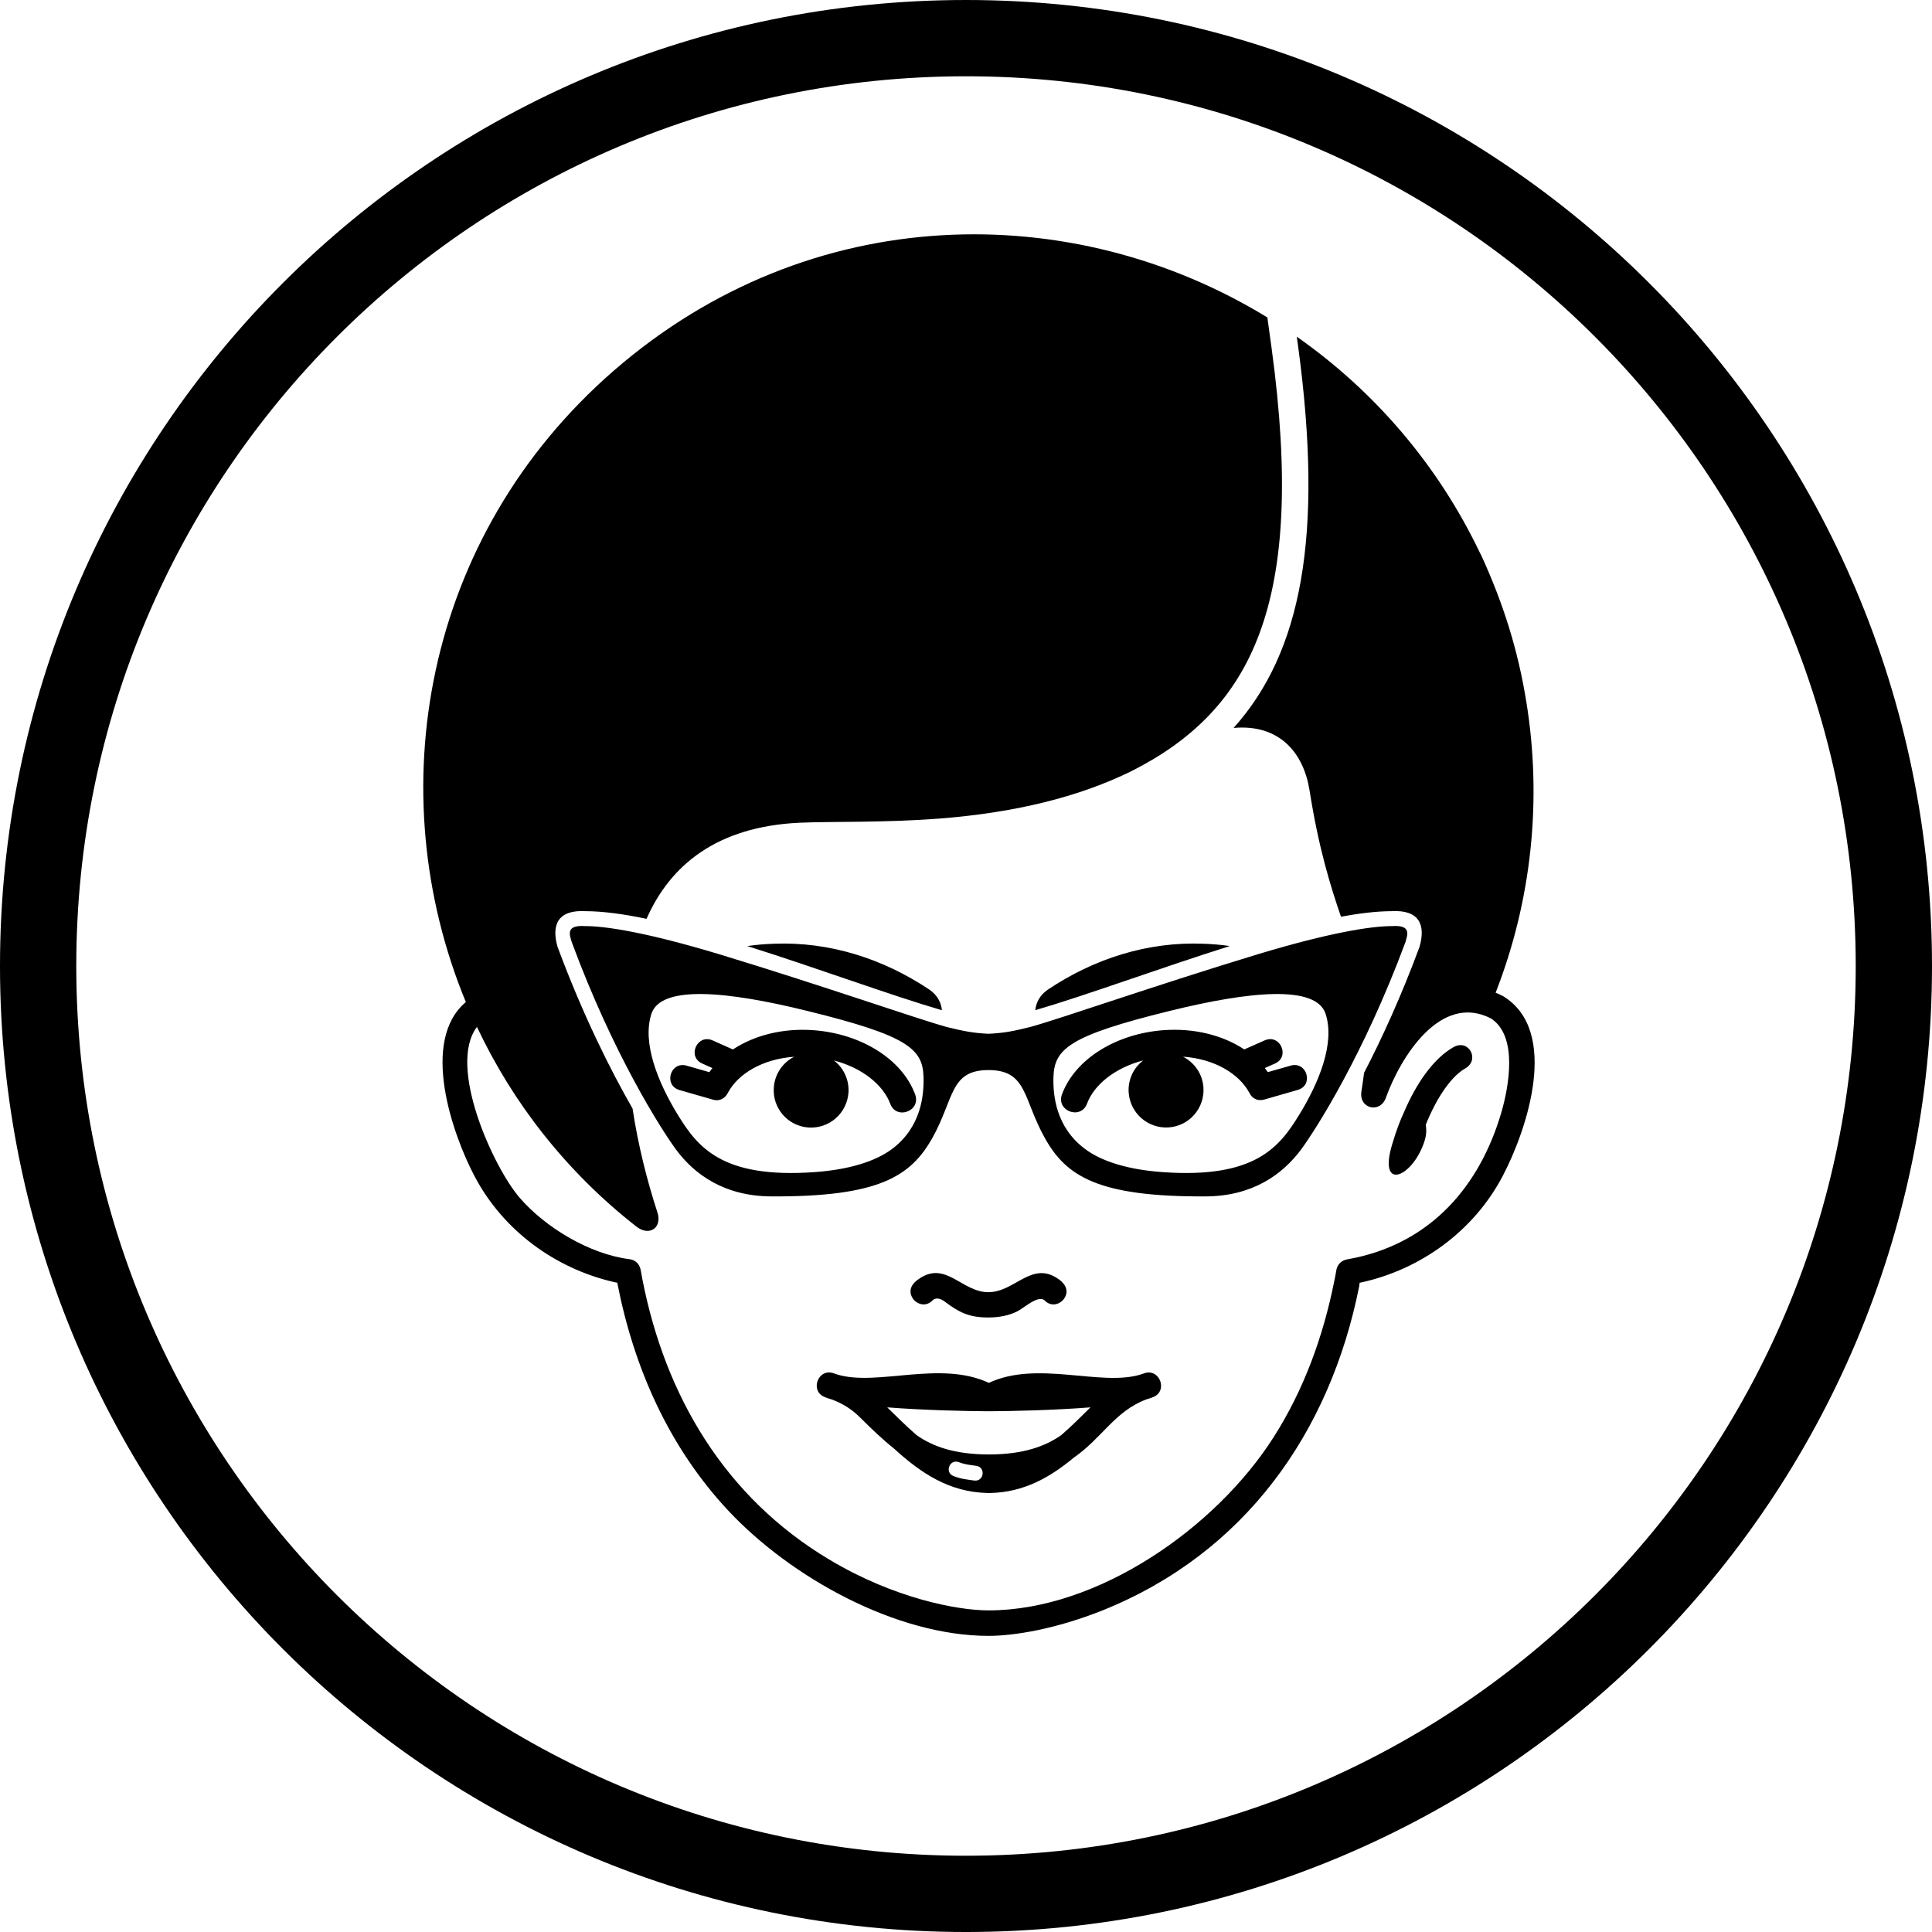
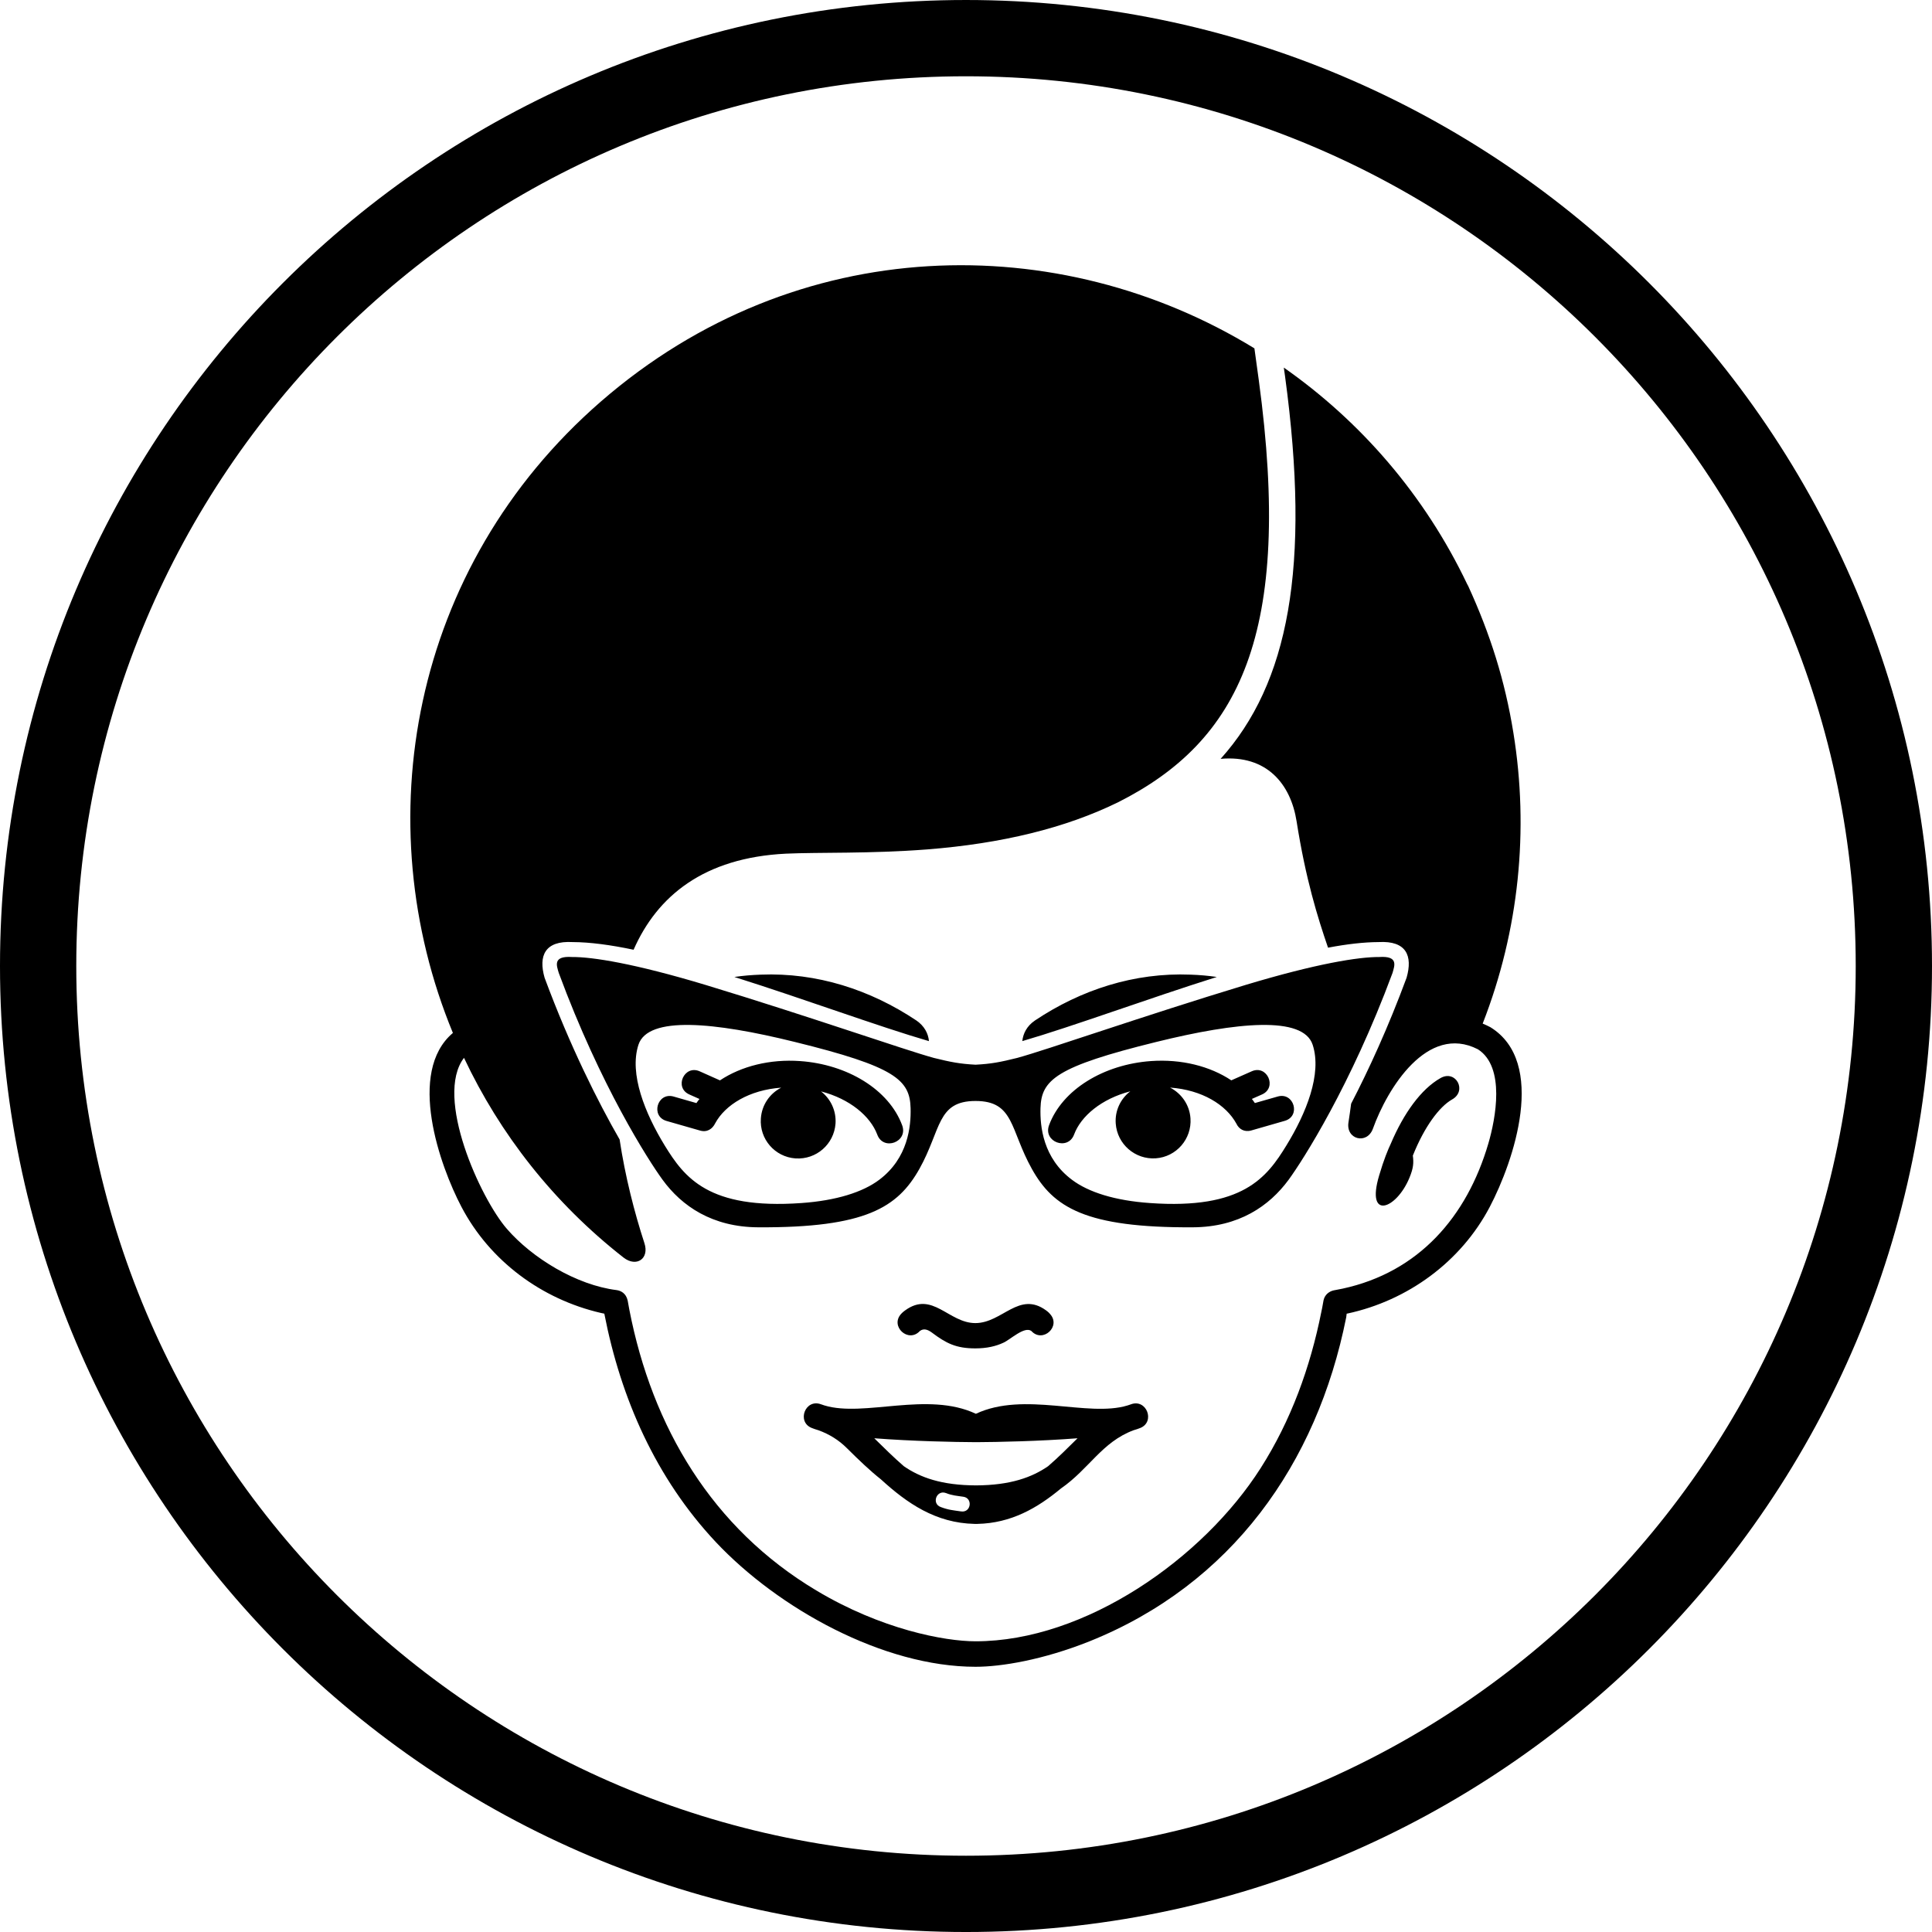
<svg xmlns="http://www.w3.org/2000/svg" version="1.1" id="Layer_1" x="0px" y="0px" width="126.646" height="126.646" viewBox="0 0 126.646 126.646" enable-background="new 0 0 100 100" xml:space="preserve">
  <defs id="defs7" />
-   <path d="m 98.547,65.309 c -0.169,-0.086 -0.334,-0.168 -0.506,-0.236 2.389,-6.115 3.045,-12.705 2.014,-19.058 -0.553,-3.434 -1.52,-6.479 -2.967,-9.635 -0.017,-0.037 -0.037,-0.075 -0.062,-0.112 -2.801,-5.875 -7.004,-10.684 -12.021,-14.198 l 0.081,0.57 c 1.697,12.514 0.221,20.133 -4.223,25.078 3.021,-0.271 4.597,1.649 4.981,4.101 0.599,3.794 1.372,6.271 2.06,8.277 1.225,-0.234 2.352,-0.363 3.312,-0.367 1.833,-0.105 2.247,0.908 1.837,2.338 -1.203,3.25 -2.482,6.037 -3.635,8.256 -0.051,0.385 -0.107,0.796 -0.174,1.221 -0.182,1.129 1.221,1.48 1.604,0.412 0.943,-2.622 3.562,-6.896 6.879,-5.2 1.818,1.159 1.159,4.558 0.689,6.167 -1.409,4.815 -4.568,8.446 -9.561,9.524 l -0.593,0.116 c -0.271,0.064 -0.571,0.266 -0.653,0.65 l -0.088,0.487 -0.062,0.299 c -0.72,3.603 -1.985,7.097 -3.968,10.207 -3.766,5.92 -11.495,11.358 -18.694,11.358 -2.039,0 -6.191,-0.787 -10.44,-3.334 -6.821,-4.076 -10.755,-10.696 -12.252,-18.396 l -0.112,-0.613 c -0.108,-0.473 -0.444,-0.64 -0.725,-0.679 -2.634,-0.329 -5.529,-2.092 -7.199,-4.022 -1.724,-1.99 -4.764,-8.629 -2.804,-11.203 2.348,4.979 5.852,9.492 10.465,13.098 0.846,0.65 1.7,0.062 1.36,-0.955 -0.657,-2.016 -1.257,-4.357 -1.625,-6.792 -1.405,-2.446 -3.238,-6.076 -4.917,-10.601 -0.409,-1.43 0.007,-2.443 1.84,-2.338 1.134,0.004 2.495,0.187 3.994,0.502 1.549,-3.519 4.603,-6.034 9.99,-6.298 2.14,-0.098 5.494,0.01 9.238,-0.277 4.915,-0.384 9.088,-1.405 12.532,-3.092 7.938,-4.003 11.485,-11.006 9.221,-27.684 l -0.285,-2.07 c -12.76,-7.815 -29.953,-7.712 -42.845,3.489 -12.51,10.88 -15.373,27.647 -9.696,41.386 -3.03,2.565 -0.859,8.703 0.563,11.405 1.856,3.535 5.247,6.048 9.133,6.948 l 0.23,0.049 c 1.086,5.582 3.39,10.788 7.298,14.96 4.115,4.379 10.996,8.187 17.038,8.187 1.693,0 4.428,-0.452 7.488,-1.676 9.284,-3.733 14.891,-11.613 16.809,-21.234 0.015,-0.084 0.023,-0.16 0.03,-0.237 l 0.062,-0.01 c 3.933,-0.851 7.424,-3.38 9.318,-6.989 1.58,-3.012 3.769,-9.479 0.041,-11.779 z m -43.655,24.794 -0.159,-0.054 -0.061,-0.02 c -1.036,-0.388 -1.612,1.141 -0.621,1.547 0.129,0.054 0.284,0.104 0.455,0.155 0.701,0.256 1.331,0.643 1.856,1.17 0.815,0.809 1.527,1.488 2.228,2.043 1.724,1.576 3.596,2.869 6.142,2.924 h 0.187 c 2.213,-0.047 3.928,-1.036 5.478,-2.323 1.848,-1.278 2.676,-3.036 4.754,-3.815 0.174,-0.047 0.324,-0.103 0.451,-0.152 0.988,-0.406 0.405,-1.934 -0.623,-1.547 l -0.058,0.02 -0.163,0.054 c -2.614,0.795 -6.761,-0.948 -9.938,0.545 -3.183,-1.494 -7.31,0.244 -9.928,-0.547 z m 8.964,6.948 c -0.528,-0.078 -0.826,-0.092 -1.348,-0.291 -0.609,-0.228 -0.263,-1.147 0.354,-0.912 0.408,0.162 0.708,0.176 1.134,0.24 0.639,0.09 0.51,1.053 -0.14,0.963 z m 0.902,-4.541 h 0.149 c 1.298,-0.005 4.1,-0.062 6.576,-0.255 -0.617,0.607 -1.252,1.249 -1.93,1.832 -1.055,0.726 -2.455,1.246 -4.717,1.257 -2.278,-0.007 -3.674,-0.523 -4.738,-1.257 -0.673,-0.583 -1.321,-1.225 -1.939,-1.832 2.48,0.193 5.291,0.25 6.599,0.255 z m -11.454,-24.98 c -1.988,-0.142 -3.861,0.335 -5.26,1.264 l -1.331,-0.594 c -1.015,-0.446 -1.693,1.071 -0.676,1.519 l 0.663,0.295 c -0.072,0.09 -0.138,0.176 -0.199,0.269 l -1.497,-0.429 c -1.069,-0.301 -1.527,1.291 -0.464,1.6 l 2.195,0.629 c 0.462,0.137 0.815,-0.102 0.997,-0.477 0.655,-1.209 2.234,-2.184 4.327,-2.334 -0.749,0.383 -1.273,1.125 -1.334,2.02 -0.1,1.348 0.917,2.525 2.272,2.618 1.358,0.09 2.522,-0.927 2.622,-2.283 0.056,-0.848 -0.325,-1.629 -0.952,-2.11 1.893,0.492 3.236,1.627 3.688,2.832 0.398,1.09 2.04,0.487 1.632,-0.611 -0.87,-2.345 -3.595,-3.99 -6.683,-4.208 z m 7.846,17.691 c 0.258,-0.191 0.522,-0.086 0.783,0.104 0.938,0.705 1.583,1.038 2.852,1.038 0.765,0 1.354,-0.145 1.835,-0.37 0.453,-0.198 1.378,-1.099 1.835,-0.772 0.745,0.82 1.976,-0.304 1.22,-1.119 0,0 -0.078,-0.104 -0.25,-0.227 -1.781,-1.299 -2.873,0.83 -4.64,0.83 -1.754,0 -2.814,-2.139 -4.606,-0.83 -0.169,0.121 -0.26,0.227 -0.26,0.227 -0.746,0.815 0.477,1.939 1.231,1.119 z m 23.462,-15.37 -1.504,0.43 c -0.062,-0.094 -0.127,-0.178 -0.196,-0.27 l 0.663,-0.293 c 1.013,-0.447 0.342,-1.966 -0.67,-1.52 l -1.342,0.594 c -1.396,-0.929 -3.272,-1.404 -5.26,-1.264 -3.092,0.218 -5.814,1.863 -6.686,4.203 -0.406,1.101 1.238,1.701 1.641,0.611 0.447,-1.203 1.793,-2.339 3.684,-2.83 -0.631,0.48 -1.016,1.262 -0.955,2.109 0.095,1.357 1.273,2.373 2.621,2.283 1.357,-0.094 2.371,-1.271 2.279,-2.618 -0.059,-0.896 -0.598,-1.638 -1.338,-2.019 2.09,0.149 3.674,1.123 4.352,2.373 0.156,0.336 0.509,0.571 0.976,0.437 l 2.187,-0.629 c 1.075,-0.304 0.608,-1.895 -0.452,-1.597 z m -15.914,-4.986 c -0.538,0.361 -0.786,0.865 -0.834,1.355 3.347,-0.976 8.138,-2.75 12.748,-4.203 -0.545,-0.082 -1.114,-0.133 -1.721,-0.153 -3.684,-0.148 -7.182,0.989 -10.193,3.001 z m 27.334,5.183 c 1.01,-0.56 0.254,-1.973 -0.75,-1.407 -1.282,0.723 -2.42,2.316 -3.262,4.299 -0.184,0.391 -0.459,1.043 -0.766,2.09 -0.885,2.967 1.131,2.222 1.984,0.154 0.271,-0.651 0.285,-0.99 0.225,-1.459 0.761,-1.898 1.733,-3.2 2.569,-3.677 z m -35.118,-5.183 c -3.016,-2.012 -6.513,-3.149 -10.197,-3.001 -0.603,0.021 -1.182,0.071 -1.727,0.153 4.61,1.453 9.401,3.229 12.753,4.205 -0.041,-0.492 -0.298,-0.996 -0.829,-1.357 z m 24.407,10.444 c 0.927,-1.27 4.068,-6.16 6.81,-13.556 0.134,-0.479 0.406,-1.132 -0.879,-1.045 -1.338,-0.008 -4.09,0.426 -8.754,1.831 -6.798,2.062 -13.021,4.253 -14.972,4.784 -1.101,0.274 -1.705,0.392 -2.729,0.444 -1.022,-0.054 -1.623,-0.17 -2.73,-0.444 -1.939,-0.531 -8.174,-2.724 -14.964,-4.784 -4.661,-1.405 -7.414,-1.839 -8.744,-1.831 -1.295,-0.087 -1.021,0.566 -0.881,1.045 2.732,7.396 5.878,12.286 6.803,13.556 1.256,1.725 3.257,3.104 6.276,3.117 7.047,0.036 9.139,-1.306 10.562,-3.832 1.44,-2.574 1.135,-4.449 3.678,-4.449 2.546,0 2.251,1.875 3.691,4.449 1.406,2.526 3.511,3.868 10.552,3.832 3.022,-0.015 5.013,-1.394 6.281,-3.117 z m -26.834,0 c -1.079,0.817 -2.834,1.369 -5.115,1.527 -6.08,0.432 -7.657,-1.669 -8.951,-3.775 -1.287,-2.104 -2.339,-4.69 -1.721,-6.601 0.624,-1.909 4.969,-1.491 10.237,-0.188 6.602,1.623 7.556,2.488 7.603,4.347 0.031,1.19 -0.165,3.27 -2.053,4.69 z m 17.75,1.527 c -2.297,-0.158 -4.041,-0.71 -5.121,-1.527 -1.897,-1.42 -2.094,-3.5 -2.061,-4.69 0.053,-1.856 1.006,-2.724 7.605,-4.347 5.277,-1.303 9.611,-1.721 10.236,0.188 0.625,1.909 -0.429,4.497 -1.722,6.601 -1.287,2.106 -2.872,4.206 -8.937,3.775 z" id="path3" />
+   <path d="m 97.698,67.335 c -0.169,-0.086 -0.334,-0.168 -0.506,-0.236 2.389,-6.115 3.045,-12.705 2.014,-19.058 -0.553,-3.434 -1.52,-6.479 -2.967,-9.635 -0.017,-0.037 -0.037,-0.075 -0.062,-0.112 -2.801,-5.875 -7.004,-10.684 -12.021,-14.198 l 0.081,0.57 c 1.697,12.514 0.221,20.133 -4.223,25.078 3.021,-0.271 4.597,1.649 4.981,4.101 0.599,3.794 1.372,6.271 2.06,8.277 1.225,-0.234 2.352,-0.363 3.312,-0.367 1.833,-0.105 2.247,0.908 1.837,2.338 -1.203,3.25 -2.482,6.037 -3.635,8.256 -0.051,0.385 -0.107,0.796 -0.174,1.221 -0.182,1.129 1.221,1.48 1.604,0.412 0.943,-2.622 3.562,-6.896 6.879,-5.2 1.818,1.159 1.159,4.558 0.689,6.167 -1.409,4.815 -4.568,8.446 -9.561,9.524 l -0.593,0.116 c -0.271,0.064 -0.571,0.266 -0.653,0.65 l -0.088,0.487 -0.062,0.299 c -0.72,3.603 -1.985,7.097 -3.968,10.207 -3.766,5.92 -11.495,11.358 -18.694,11.358 -2.039,0 -6.191,-0.787 -10.44,-3.334 -6.821,-4.076 -10.755,-10.696 -12.252,-18.396 l -0.112,-0.613 c -0.108,-0.473 -0.444,-0.64 -0.725,-0.679 -2.634,-0.329 -5.529,-2.092 -7.199,-4.022 -1.724,-1.99 -4.764,-8.629 -2.804,-11.203 2.348,4.979 5.852,9.492 10.465,13.098 0.846,0.65 1.7,0.062 1.36,-0.955 -0.657,-2.016 -1.257,-4.357 -1.625,-6.792 -1.405,-2.446 -3.238,-6.076 -4.917,-10.601 -0.409,-1.43 0.007,-2.443 1.84,-2.338 1.134,0.004 2.495,0.187 3.994,0.502 1.549,-3.519 4.603,-6.034 9.99,-6.298 2.14,-0.098 5.494,0.01 9.238,-0.277 4.915,-0.384 9.088,-1.405 12.532,-3.092 7.938,-4.003 11.485,-11.006 9.221,-27.684 l -0.285,-2.07 c -12.76,-7.815 -29.953,-7.712 -42.845,3.489 -12.51,10.88 -15.373,27.647 -9.696,41.386 -3.03,2.565 -0.859,8.703 0.563,11.405 1.856,3.535 5.247,6.048 9.133,6.948 l 0.23,0.049 c 1.086,5.582 3.39,10.788 7.298,14.96 4.115,4.379 10.996,8.187 17.038,8.187 1.693,0 4.428,-0.452 7.488,-1.676 9.284,-3.733 14.891,-11.613 16.809,-21.234 0.015,-0.084 0.023,-0.16 0.03,-0.237 l 0.062,-0.01 c 3.933,-0.851 7.424,-3.38 9.318,-6.989 1.58,-3.012 3.769,-9.479 0.041,-11.779 z m -43.655,24.794 -0.159,-0.054 -0.061,-0.02 c -1.036,-0.388 -1.612,1.141 -0.621,1.547 0.129,0.054 0.284,0.104 0.455,0.155 0.701,0.256 1.331,0.643 1.856,1.17 0.815,0.809 1.527,1.488 2.228,2.043 1.724,1.576 3.596,2.869 6.142,2.924 h 0.187 c 2.213,-0.047 3.928,-1.036 5.478,-2.323 1.848,-1.278 2.676,-3.036 4.754,-3.815 0.174,-0.047 0.324,-0.103 0.451,-0.152 0.988,-0.406 0.405,-1.934 -0.623,-1.547 l -0.058,0.02 -0.163,0.054 c -2.614,0.795 -6.761,-0.948 -9.938,0.545 -3.183,-1.494 -7.31,0.244 -9.928,-0.547 z m 8.964,6.948 c -0.528,-0.078 -0.826,-0.092 -1.348,-0.291 -0.609,-0.228 -0.263,-1.147 0.354,-0.912 0.408,0.162 0.708,0.176 1.134,0.24 0.639,0.09 0.51,1.053 -0.14,0.963 z m 0.902,-4.541 h 0.149 c 1.298,-0.005 4.1,-0.062 6.576,-0.255 -0.617,0.607 -1.252,1.249 -1.93,1.832 -1.055,0.726 -2.455,1.246 -4.717,1.257 -2.278,-0.007 -3.674,-0.523 -4.738,-1.257 -0.673,-0.583 -1.321,-1.225 -1.939,-1.832 2.48,0.193 5.291,0.25 6.599,0.255 z m -11.454,-24.98 c -1.988,-0.142 -3.861,0.335 -5.26,1.264 l -1.331,-0.594 c -1.015,-0.446 -1.693,1.071 -0.676,1.519 l 0.663,0.295 c -0.072,0.09 -0.138,0.176 -0.199,0.269 l -1.497,-0.429 c -1.069,-0.301 -1.527,1.291 -0.464,1.6 l 2.195,0.629 c 0.462,0.137 0.815,-0.102 0.997,-0.477 0.655,-1.209 2.234,-2.184 4.327,-2.334 -0.749,0.383 -1.273,1.125 -1.334,2.02 -0.1,1.348 0.917,2.525 2.272,2.618 1.358,0.09 2.522,-0.927 2.622,-2.283 0.056,-0.848 -0.325,-1.629 -0.952,-2.11 1.893,0.492 3.236,1.627 3.688,2.832 0.398,1.09 2.04,0.487 1.632,-0.611 -0.87,-2.345 -3.595,-3.99 -6.683,-4.208 z m 7.846,17.691 c 0.258,-0.191 0.522,-0.086 0.783,0.104 0.938,0.705 1.583,1.038 2.852,1.038 0.765,0 1.354,-0.145 1.835,-0.37 0.453,-0.198 1.378,-1.099 1.835,-0.772 0.745,0.82 1.976,-0.304 1.22,-1.119 0,0 -0.078,-0.104 -0.25,-0.227 -1.781,-1.299 -2.873,0.83 -4.64,0.83 -1.754,0 -2.814,-2.139 -4.606,-0.83 -0.169,0.121 -0.26,0.227 -0.26,0.227 -0.746,0.815 0.477,1.939 1.231,1.119 z m 23.462,-15.37 -1.504,0.43 c -0.062,-0.094 -0.127,-0.178 -0.196,-0.27 l 0.663,-0.293 c 1.013,-0.447 0.342,-1.966 -0.67,-1.52 l -1.342,0.594 c -1.396,-0.929 -3.272,-1.404 -5.26,-1.264 -3.092,0.218 -5.814,1.863 -6.686,4.203 -0.406,1.101 1.238,1.701 1.641,0.611 0.447,-1.203 1.793,-2.339 3.684,-2.83 -0.631,0.48 -1.016,1.262 -0.955,2.109 0.095,1.357 1.273,2.373 2.621,2.283 1.357,-0.094 2.371,-1.271 2.279,-2.618 -0.059,-0.896 -0.598,-1.638 -1.338,-2.019 2.09,0.149 3.674,1.123 4.352,2.373 0.156,0.336 0.509,0.571 0.976,0.437 l 2.187,-0.629 c 1.075,-0.304 0.608,-1.895 -0.452,-1.597 z m -15.914,-4.986 c -0.538,0.361 -0.786,0.865 -0.834,1.355 3.347,-0.976 8.138,-2.75 12.748,-4.203 -0.545,-0.082 -1.114,-0.133 -1.721,-0.153 -3.684,-0.148 -7.182,0.989 -10.193,3.001 z m 27.334,5.183 c 1.01,-0.56 0.254,-1.973 -0.75,-1.407 -1.282,0.723 -2.42,2.316 -3.262,4.299 -0.184,0.391 -0.459,1.043 -0.766,2.09 -0.885,2.967 1.131,2.222 1.984,0.154 0.271,-0.651 0.285,-0.99 0.225,-1.459 0.761,-1.898 1.733,-3.2 2.569,-3.677 z m -35.118,-5.183 c -3.016,-2.012 -6.513,-3.149 -10.197,-3.001 -0.603,0.021 -1.182,0.071 -1.727,0.153 4.61,1.453 9.401,3.229 12.753,4.205 -0.041,-0.492 -0.298,-0.996 -0.829,-1.357 z m 24.407,10.444 c 0.927,-1.27 4.068,-6.16 6.81,-13.556 0.134,-0.479 0.406,-1.132 -0.879,-1.045 -1.338,-0.008 -4.09,0.426 -8.754,1.831 -6.798,2.062 -13.021,4.253 -14.972,4.784 -1.101,0.274 -1.705,0.392 -2.729,0.444 -1.022,-0.054 -1.623,-0.17 -2.73,-0.444 -1.939,-0.531 -8.174,-2.724 -14.964,-4.784 -4.661,-1.405 -7.414,-1.839 -8.744,-1.831 -1.295,-0.087 -1.021,0.566 -0.881,1.045 2.732,7.396 5.878,12.286 6.803,13.556 1.256,1.725 3.257,3.104 6.276,3.117 7.047,0.036 9.139,-1.306 10.562,-3.832 1.44,-2.574 1.135,-4.449 3.678,-4.449 2.546,0 2.251,1.875 3.691,4.449 1.406,2.526 3.511,3.868 10.552,3.832 3.022,-0.015 5.013,-1.394 6.281,-3.117 z m -26.834,0 c -1.079,0.817 -2.834,1.369 -5.115,1.527 -6.08,0.432 -7.657,-1.669 -8.951,-3.775 -1.287,-2.104 -2.339,-4.69 -1.721,-6.601 0.624,-1.909 4.969,-1.491 10.237,-0.188 6.602,1.623 7.556,2.488 7.603,4.347 0.031,1.19 -0.165,3.27 -2.053,4.69 z m 17.75,1.527 c -2.297,-0.158 -4.041,-0.71 -5.121,-1.527 -1.897,-1.42 -2.094,-3.5 -2.061,-4.69 0.053,-1.856 1.006,-2.724 7.605,-4.347 5.277,-1.303 9.611,-1.721 10.236,0.188 0.625,1.909 -0.429,4.497 -1.722,6.601 -1.287,2.106 -2.872,4.206 -8.937,3.775 z" id="path3" />
  <path style="color:#000000;fill:none;stroke:#000000;stroke-width:5;stroke-linecap:round;stroke-linejoin:round;stroke-miterlimit:4;stroke-opacity:1;stroke-dasharray:none;stroke-dashoffset:0;marker:none;visibility:visible;display:inline;overflow:visible;enable-background:accumulate" id="path3782" d="m 119.249,58.952 a 60.823,60.823 0 1 1 -121.646,0 60.823,60.823 0 1 1 121.646,0 z" transform="translate(4.896973,4.371319)" />
</svg>
